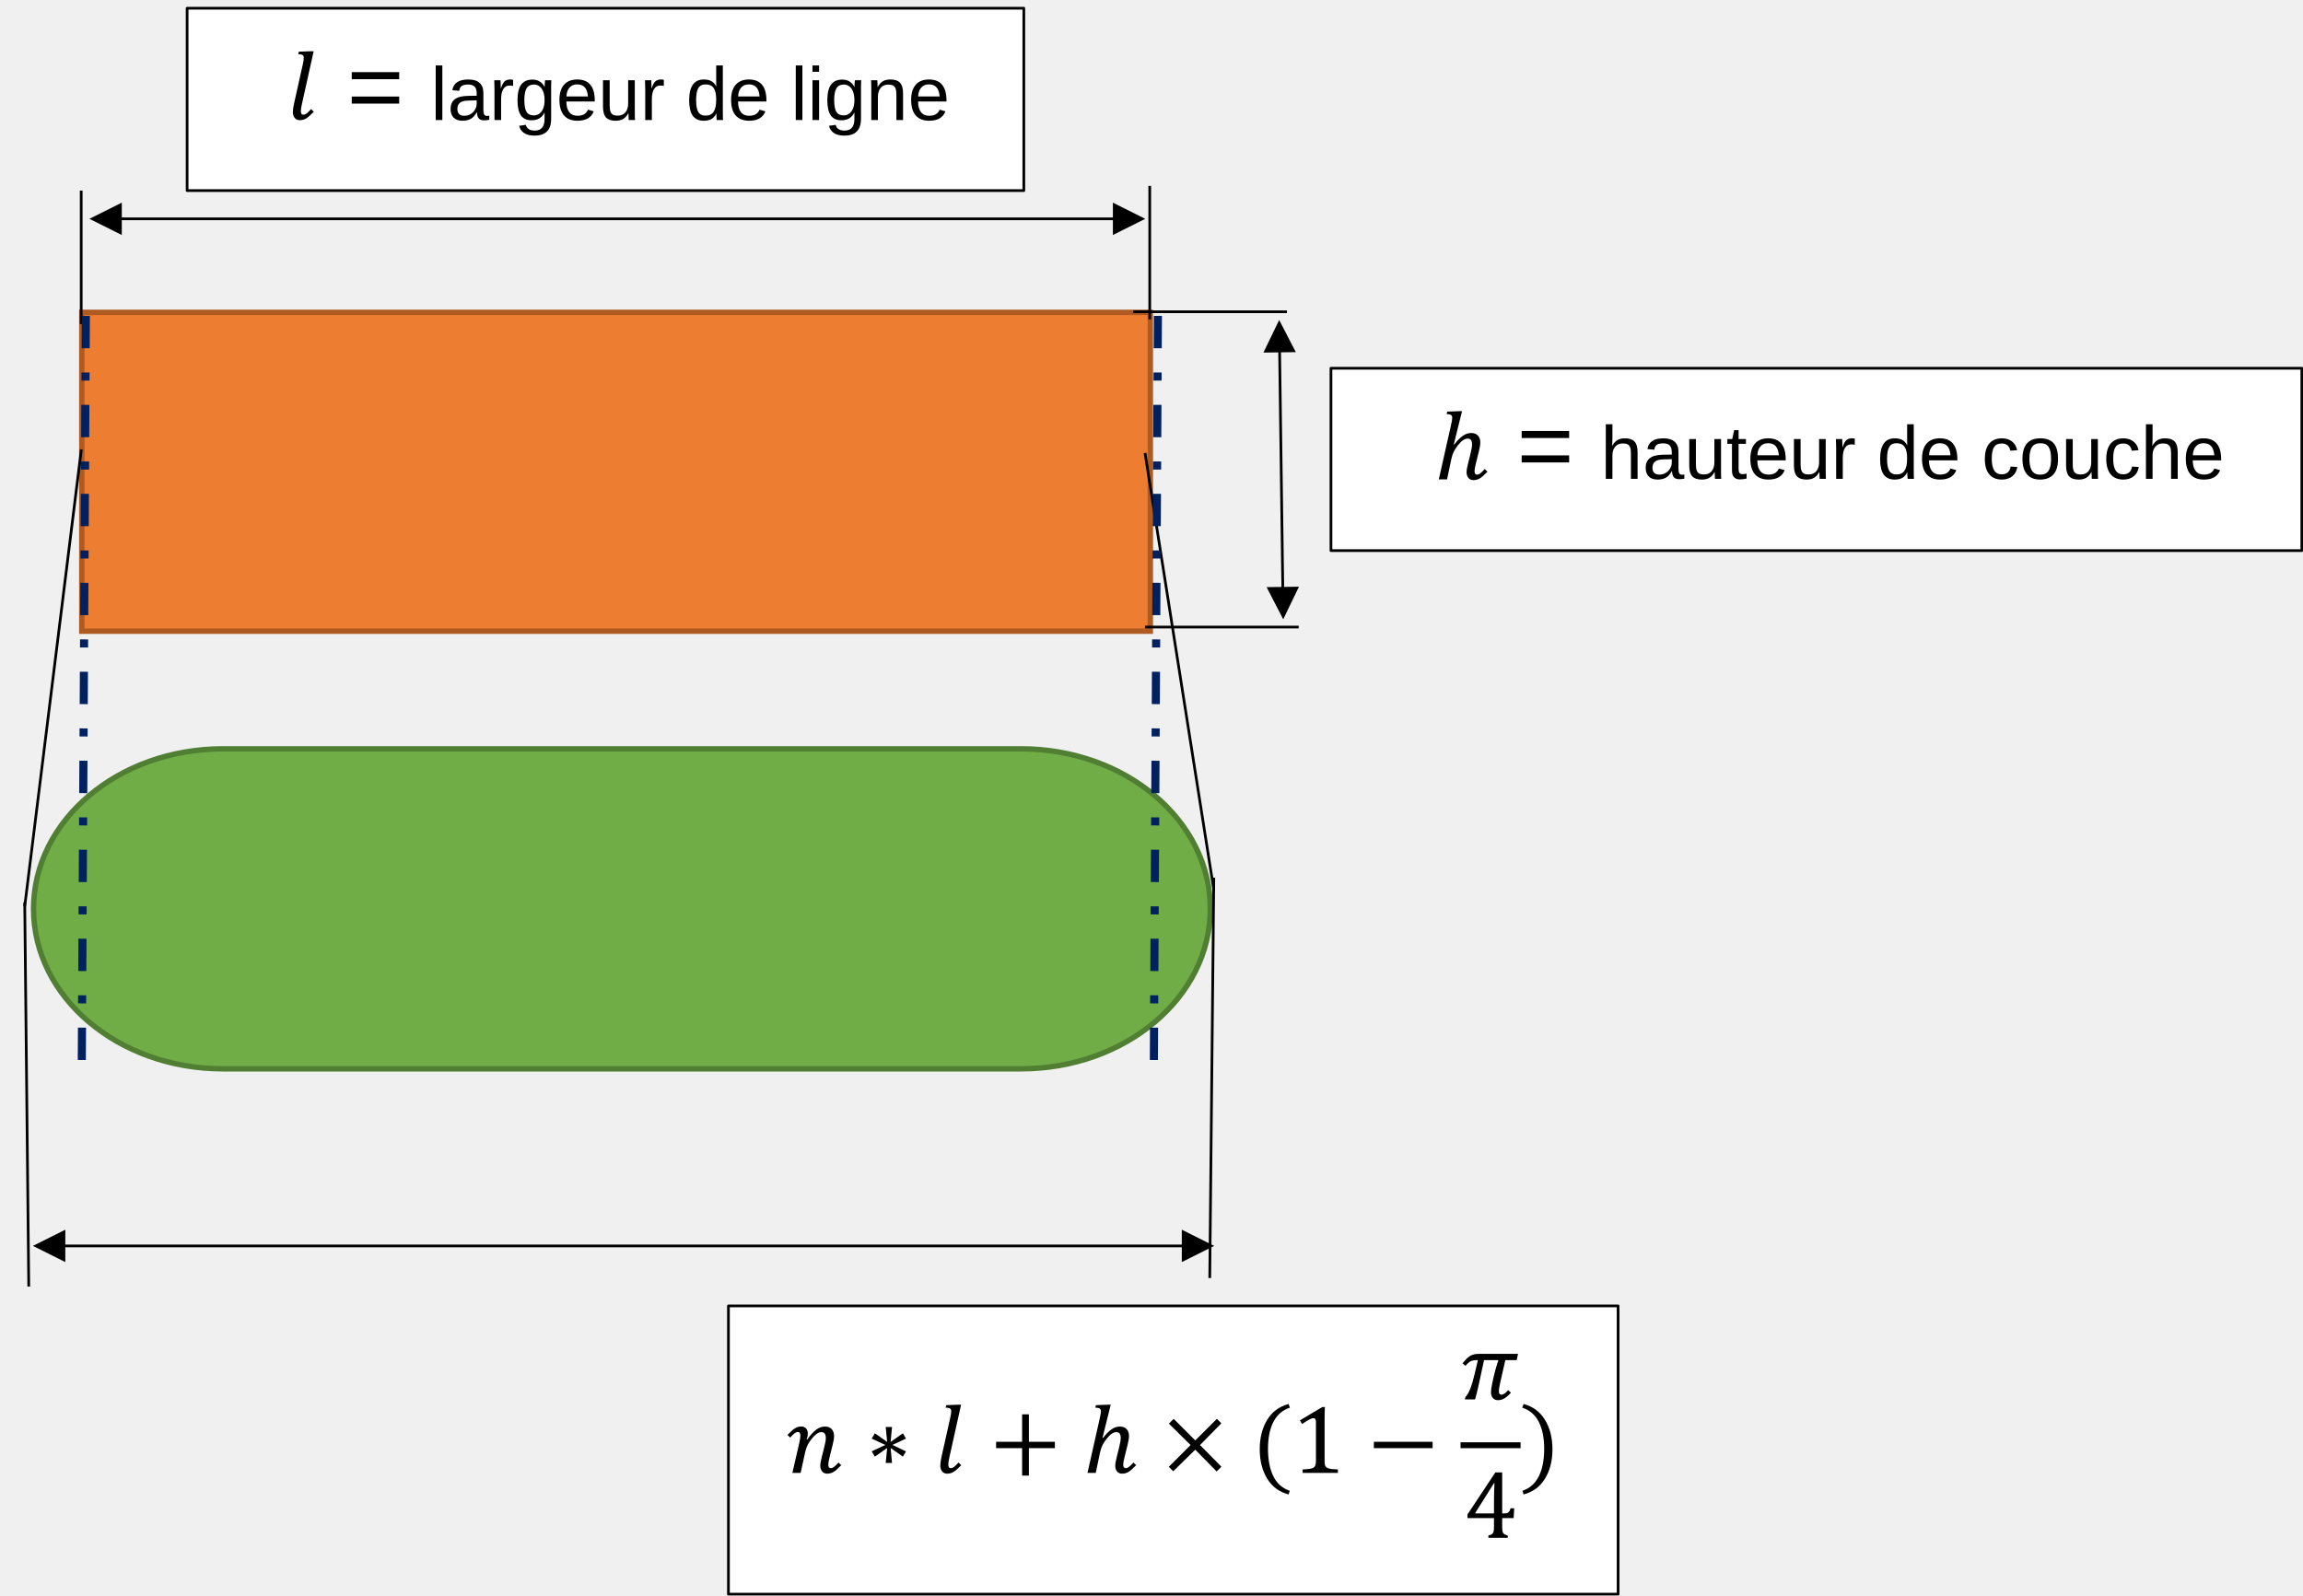
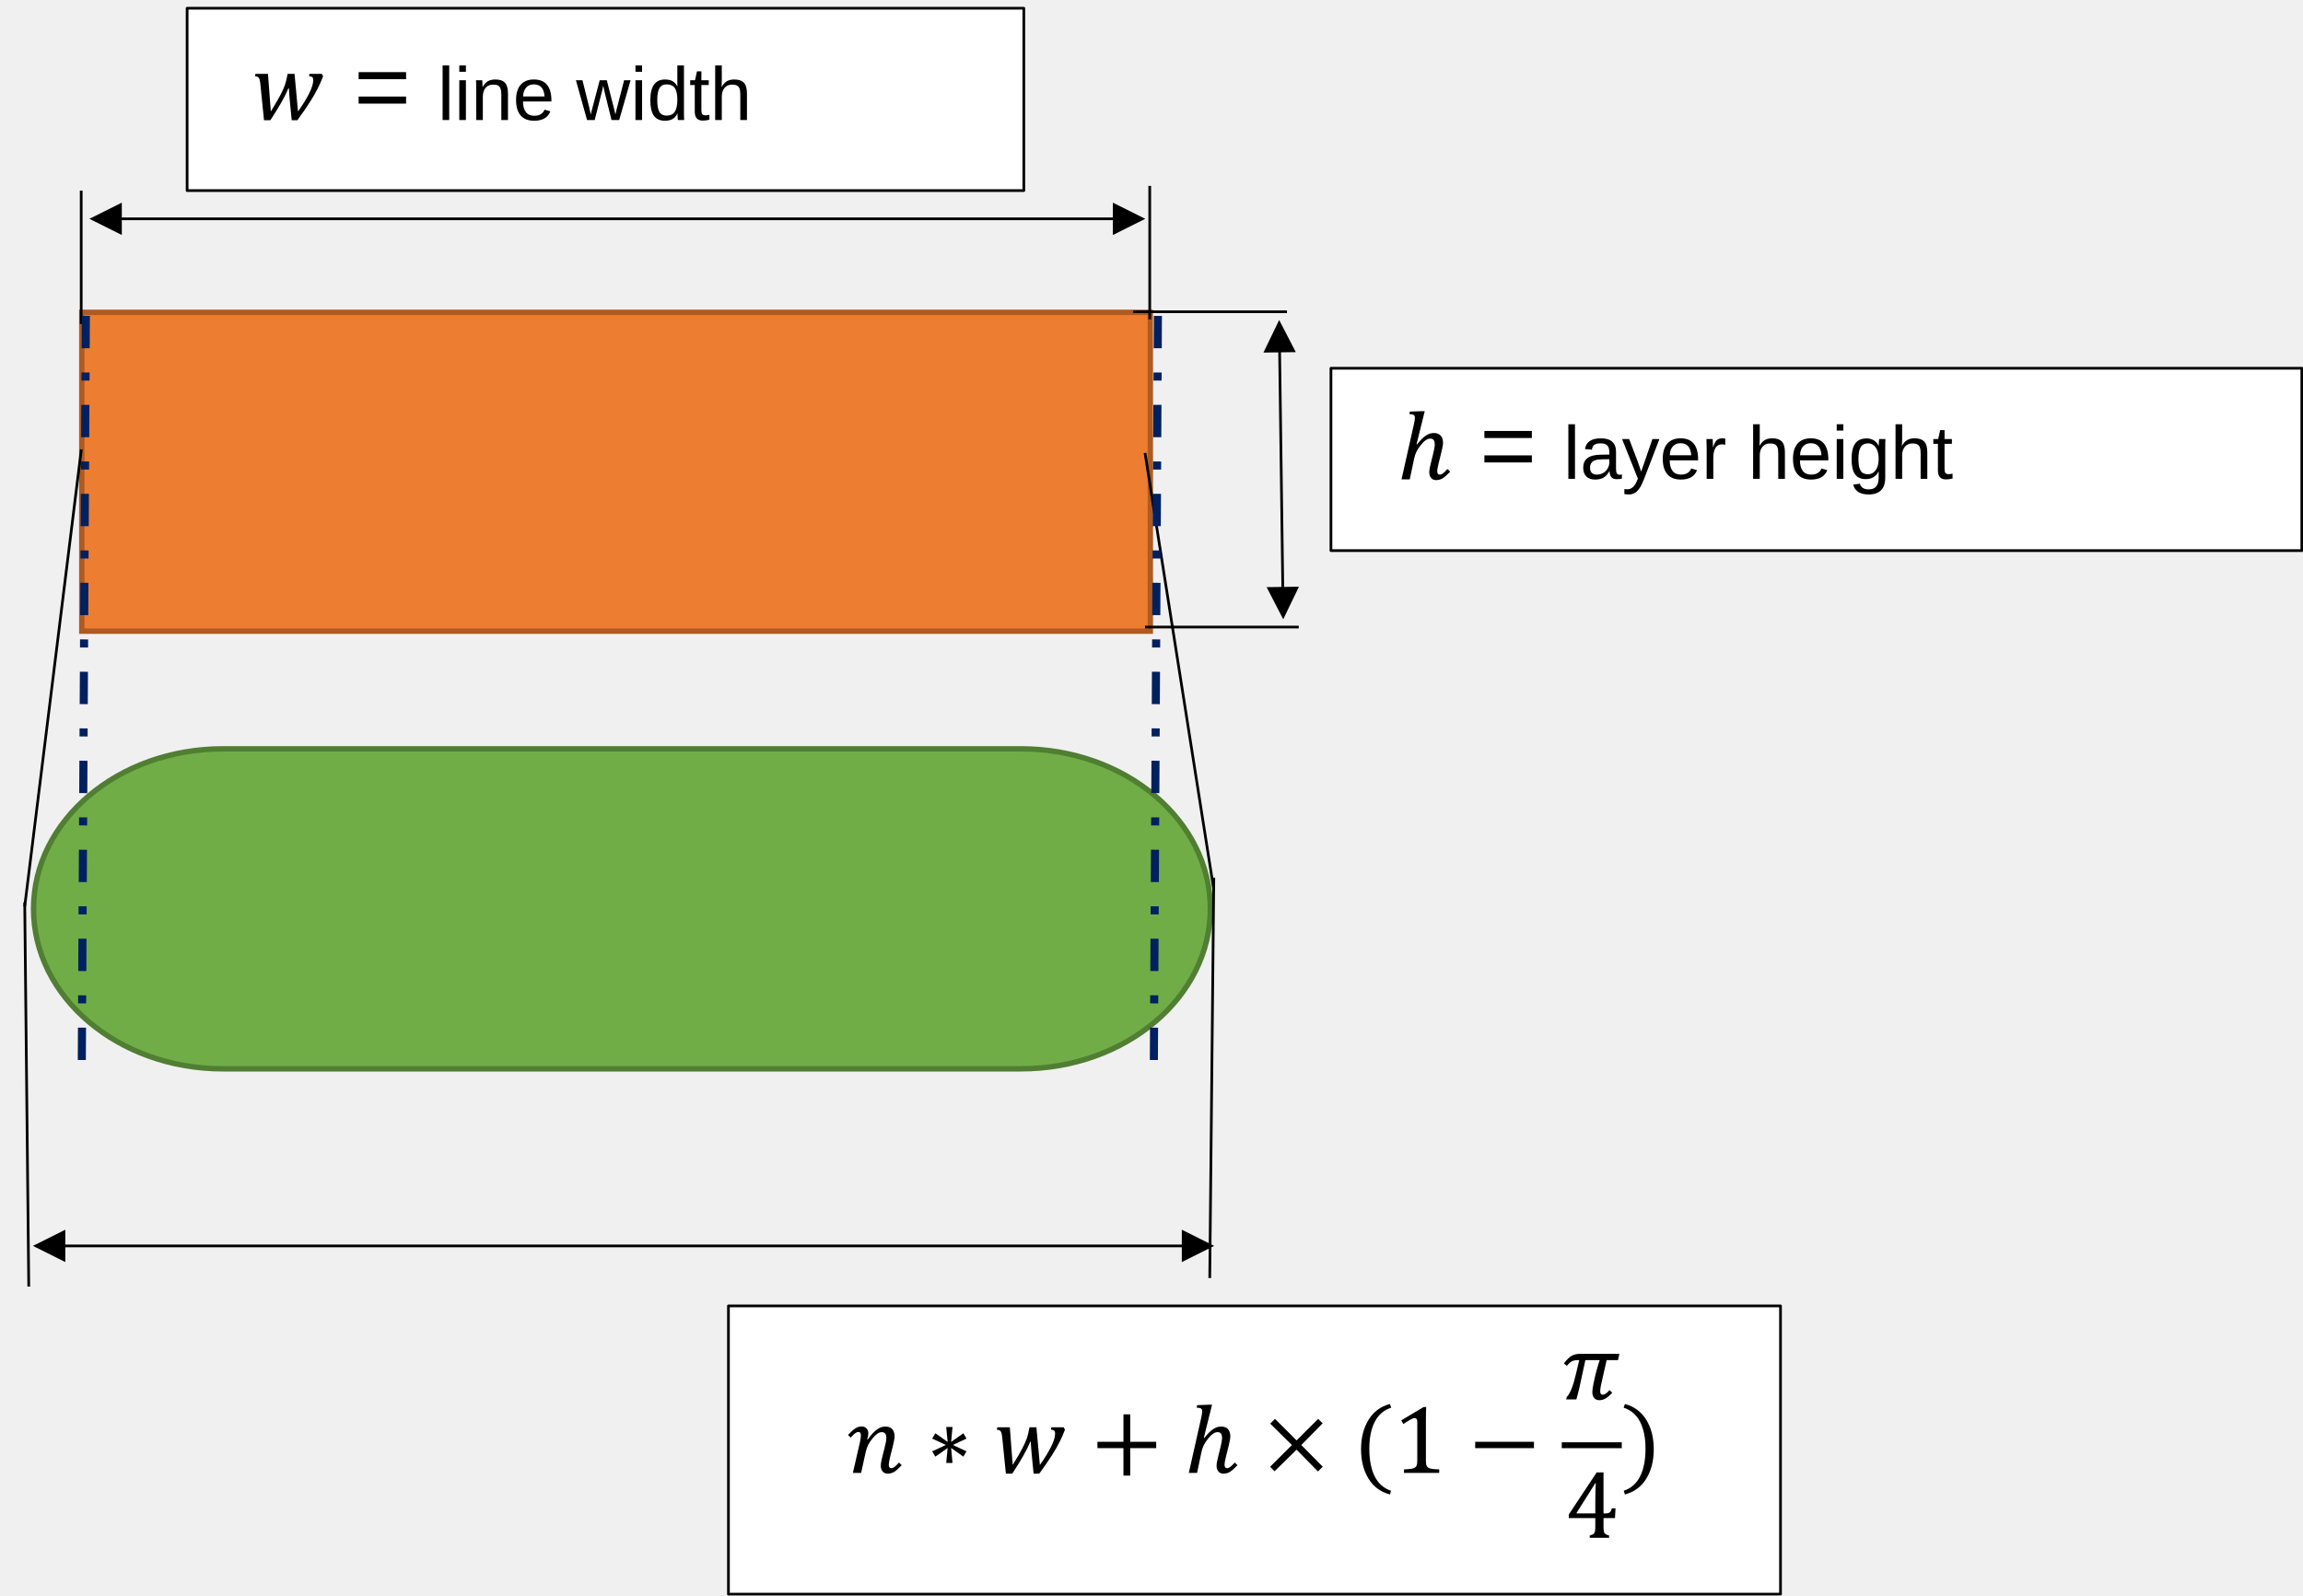
<svg xmlns="http://www.w3.org/2000/svg" width="1957" height="1356" overflow="hidden">
  <defs>
    <clipPath id="clip0">
      <rect x="-21" y="-7" width="1957" height="1356" />
    </clipPath>
  </defs>
  <g clip-path="url(#clip0)" transform="translate(21 7)">
    <rect x="48.5" y="258.5" width="908" height="271" stroke="#AE5A21" stroke-width="4.583" stroke-miterlimit="8" fill="#ED7D31" />
    <rect x="1110" y="306" width="825" height="155" stroke="#000000" stroke-width="2.292" stroke-linejoin="round" stroke-miterlimit="10" fill="#FFFFFF" />
-     <path d="M1219.04 342.492 1221.39 342.492 1214.42 370.577 1214.9 370.739C1217.47 367.335 1219.9 364.87 1222.18 363.343 1224.46 361.816 1226.76 361.053 1229.09 361.053 1231.6 361.053 1233.53 361.776 1234.88 363.221 1236.23 364.667 1236.91 366.673 1236.91 369.24 1236.91 370.942 1236.52 373.36 1235.73 376.494L1233.1 387.112C1232.37 390.057 1232.01 392.138 1232.01 393.354 1232.01 394.434 1232.18 395.218 1232.53 395.704 1232.88 396.19 1233.44 396.434 1234.19 396.434 1235.01 396.434 1235.87 396.103 1236.79 395.441 1237.71 394.779 1239 393.516 1240.68 391.651L1242.99 393.921C1240.4 396.65 1238.27 398.527 1236.61 399.554 1234.94 400.581 1233.07 401.094 1230.99 401.094 1229.24 401.094 1227.84 400.473 1226.8 399.23 1225.76 397.987 1225.24 396.38 1225.24 394.407 1225.24 392.651 1225.68 390.071 1226.58 386.667L1228.32 379.655C1228.94 377.143 1229.36 375.258 1229.57 374.002 1229.79 372.745 1229.9 371.766 1229.9 371.063 1229.9 369.145 1229.59 367.788 1228.97 366.99 1228.35 366.193 1227.33 365.795 1225.93 365.795 1224.82 365.795 1223.59 366.254 1222.24 367.173 1220.89 368.091 1219.47 369.49 1217.98 371.367 1216.5 373.245 1215.32 375.042 1214.44 376.758 1213.56 378.473 1212.86 380.52 1212.35 382.897L1208.66 400.446 1201.65 400.446 1212.07 354.123C1212.72 351.232 1213.04 349.233 1213.04 348.125 1213.04 346.99 1212.69 346.193 1212.01 345.734 1211.32 345.275 1210.08 345.018 1208.3 344.964L1208.78 342.856Z" fill-rule="evenodd" />
-     <text fill="#000000" fill-opacity="0" font-family="Arial,Arial_MSFontService,sans-serif" font-size="58.602" x="1201.65" y="393.769">ℎ</text>
-     <text font-family="Arial,Arial_MSFontService,sans-serif" font-weight="400" font-size="83" transform="matrix(1 0 0 1 1268.02 400)">= <tspan font-size="64" x="71.088" y="0">hauteur de couche</tspan>
+     <path d="M1187.34 342.492 1189.69 342.492 1182.72 370.577 1183.21 370.739C1185.78 367.335 1188.2 364.87 1190.48 363.343 1192.77 361.816 1195.07 361.053 1197.39 361.053 1199.91 361.053 1201.84 361.776 1203.19 363.221 1204.54 364.667 1205.22 366.673 1205.22 369.24 1205.22 370.942 1204.82 373.36 1204.04 376.494L1201.41 387.112C1200.68 390.057 1200.31 392.138 1200.31 393.354 1200.31 394.434 1200.49 395.218 1200.84 395.704 1201.19 396.19 1201.74 396.434 1202.5 396.434 1203.31 396.434 1204.18 396.103 1205.09 395.441 1206.01 394.779 1207.31 393.516 1208.99 391.651L1211.3 393.921C1208.7 396.65 1206.57 398.527 1204.91 399.554 1203.25 400.581 1201.38 401.094 1199.3 401.094 1197.54 401.094 1196.15 400.473 1195.1 399.23 1194.06 397.987 1193.54 396.38 1193.54 394.407 1193.54 392.651 1193.99 390.071 1194.88 386.667L1196.62 379.655C1197.25 377.143 1197.66 375.258 1197.88 374.002 1198.1 372.745 1198.21 371.766 1198.21 371.063 1198.21 369.145 1197.89 367.788 1197.27 366.99 1196.65 366.193 1195.64 365.795 1194.23 365.795 1193.13 365.795 1191.9 366.254 1190.55 367.173 1189.19 368.091 1187.78 369.49 1186.29 371.367 1184.8 373.245 1183.62 375.042 1182.74 376.758 1181.87 378.473 1181.17 380.52 1180.66 382.897L1176.97 400.446 1169.96 400.446 1180.37 354.123C1181.02 351.232 1181.35 349.233 1181.35 348.125 1181.35 346.99 1181 346.193 1180.31 345.734 1179.62 345.275 1178.39 345.018 1176.6 344.964L1177.09 342.856Z" fill-rule="evenodd" />
+     <text fill="#000000" fill-opacity="0" font-family="Arial,Arial_MSFontService,sans-serif" font-size="58.602" x="1169.96" y="393.769">ℎ</text>
+     <text font-family="Arial,Arial_MSFontService,sans-serif" font-weight="400" font-size="83" transform="matrix(1 0 0 1 1236.33 400)">=<tspan font-size="64" x="71.088" y="0">layer</tspan>
+       <tspan font-size="64" x="227.975" y="0">height</tspan>
    </text>
    <path d="M168.38 629.5 846.62 629.5C935.472 629.5 1007.5 690.389 1007.5 765.5 1007.5 840.611 935.472 901.5 846.62 901.5L168.38 901.5C79.528 901.5 7.5 840.611 7.5 765.5 7.5 690.389 79.528 629.5 168.38 629.5Z" stroke="#507E32" stroke-width="4.583" stroke-miterlimit="8" fill="#70AD47" fill-rule="evenodd" />
    <path d="M952 378 1010.44 749.25" stroke="#000000" stroke-width="2.292" stroke-miterlimit="8" fill="none" fill-rule="evenodd" />
    <path d="M0 0 48.125 388.438" stroke="#000000" stroke-width="2.292" stroke-miterlimit="8" fill="none" fill-rule="evenodd" transform="matrix(-1 0 0 1 48.125 375)" />
    <path d="M0 0 0 113.438" stroke="#000000" stroke-width="2.292" stroke-miterlimit="8" fill="none" fill-rule="evenodd" transform="matrix(1 0 0 -1 956 264.437)" />
    <path d="M0 0 0 113.438" stroke="#000000" stroke-width="2.292" stroke-miterlimit="8" fill="none" fill-rule="evenodd" transform="matrix(1 0 0 -1 48.0001 268.438)" />
    <path d="M77.917 177.854 929.271 177.855 929.271 180.146 77.917 180.146ZM82.5 192.75 55 179 82.5 165.25ZM924.688 165.25 952.188 179 924.688 192.75Z" />
    <path d="M1082.62 526 952 526" stroke="#000000" stroke-width="2.292" stroke-miterlimit="8" fill="none" fill-rule="evenodd" />
    <path d="M1072.62 258 942 258" stroke="#000000" stroke-width="2.292" stroke-miterlimit="8" fill="none" fill-rule="evenodd" />
    <path d="M1067.46 287.899 1070.27 496.445 1067.98 496.476 1065.16 287.93ZM1052.62 292.683 1066 265 1080.12 292.312ZM1082.81 491.692 1069.44 519.375 1055.32 492.063Z" />
    <path d="M0 0 3.438 340.313" stroke="#000000" stroke-width="2.292" stroke-miterlimit="8" fill="none" fill-rule="evenodd" transform="matrix(1 0 0 -1 1007 1079.31)" />
    <path d="M3.438 1086.56-2.38419e-07 760" stroke="#000000" stroke-width="2.292" stroke-miterlimit="8" fill="none" fill-rule="evenodd" />
    <path d="M29.917 1050.85 987.833 1050.85 987.833 1053.15 29.917 1053.15ZM34.5 1065.75 7 1052 34.5 1038.25ZM983.25 1038.25 1010.75 1052 983.25 1065.75Z" />
-     <rect x="598" y="1103" width="756" height="245" stroke="#000000" stroke-width="2.292" stroke-linejoin="round" stroke-miterlimit="10" fill="#FFFFFF" />
-     <path d="M659.956 1205.51C661.658 1205.51 663.002 1206.08 663.988 1207.2 664.974 1208.32 665.467 1209.78 665.467 1211.59 665.467 1213.03 665.143 1214.62 664.495 1216.38L664.981 1216.54C667.629 1212.81 670.148 1210.05 672.539 1208.25 674.931 1206.45 677.396 1205.56 679.936 1205.56 682.448 1205.56 684.38 1206.28 685.731 1207.72 687.082 1209.17 687.757 1211.18 687.757 1213.74 687.757 1215.44 687.366 1217.86 686.582 1221L683.948 1231.61C683.218 1234.56 682.854 1236.64 682.854 1237.86 682.854 1238.94 683.029 1239.72 683.38 1240.21 683.732 1240.69 684.286 1240.94 685.042 1240.94 685.853 1240.94 686.717 1240.6 687.636 1239.94 688.555 1239.28 689.851 1238.02 691.526 1236.15L693.837 1238.42C691.513 1240.91 689.487 1242.73 687.757 1243.87 686.028 1245.02 684.056 1245.6 681.84 1245.6 680.084 1245.6 678.679 1244.97 677.626 1243.71 676.572 1242.46 676.045 1240.85 676.045 1238.91 676.045 1237.15 676.491 1234.57 677.382 1231.17L679.166 1224.16C679.814 1221.62 680.24 1219.74 680.442 1218.52 680.645 1217.31 680.746 1216.32 680.746 1215.57 680.746 1213.7 680.435 1212.36 679.814 1211.53 679.193 1210.71 678.18 1210.3 676.775 1210.3 675.64 1210.3 674.417 1210.75 673.107 1211.65 671.796 1212.56 670.405 1213.92 668.932 1215.75 667.46 1217.57 666.278 1219.34 665.386 1221.06 664.495 1222.77 663.765 1224.89 663.198 1227.4L659.348 1244.95 652.337 1244.95 658.254 1219.25C658.848 1216.66 659.145 1214.66 659.145 1213.26 659.145 1212.17 658.97 1211.39 658.618 1210.9 658.267 1210.42 657.713 1210.18 656.957 1210.18 656.119 1210.18 655.234 1210.52 654.302 1211.21 653.37 1211.9 652.093 1213.15 650.472 1214.96L648.162 1212.69C650.648 1210.09 652.715 1208.25 654.363 1207.16 656.011 1206.06 657.875 1205.51 659.956 1205.51Z" fill-rule="evenodd" />
-     <text fill="#000000" fill-opacity="0" font-family="Arial,Arial_MSFontService,sans-serif" font-size="40.081" x="648.162" y="1240.59">𝑛</text>
-     <path d="M731.653 1205.92 737.002 1205.92 735.827 1218.61 746.243 1211.27 748.877 1215.81 737.327 1221.2 748.877 1226.63 746.243 1231.13 735.827 1223.79 737.002 1236.48 731.653 1236.48 732.869 1223.79 722.413 1231.13 719.738 1226.63 731.329 1221.2 719.738 1215.81 722.413 1211.27 732.869 1218.61Z" fill-rule="evenodd" />
-     <text fill="#000000" fill-opacity="0" font-family="Arial,Arial_MSFontService,sans-serif" font-size="30.558" x="719.738" y="1232.66">∗</text>
-     <path d="M793.301 1186.99 795.692 1186.99 785.722 1231.86C785.128 1234.53 784.831 1236.53 784.831 1237.86 784.831 1238.94 785.006 1239.72 785.357 1240.21 785.709 1240.69 786.262 1240.94 787.019 1240.94 787.83 1240.94 788.694 1240.6 789.613 1239.94 790.531 1239.28 791.828 1238.02 793.503 1236.15L795.813 1238.42C793.193 1241.18 791.051 1243.06 789.39 1244.08 787.728 1245.09 785.871 1245.6 783.817 1245.6 782.061 1245.6 780.656 1244.95 779.602 1243.67 778.549 1242.39 778.022 1240.75 778.022 1238.75 778.022 1236.94 778.4 1234.32 779.157 1230.88L786.411 1198.42C786.735 1196.99 786.965 1195.85 787.1 1195 787.235 1194.15 787.303 1193.36 787.303 1192.63 787.303 1191.82 787.154 1191.2 786.857 1190.78 786.56 1190.36 786.134 1190.06 785.58 1189.87 785.026 1189.68 784.033 1189.55 782.602 1189.47L783.088 1187.36Z" fill-rule="evenodd" />
-     <text fill="#000000" fill-opacity="0" font-family="Arial,Arial_MSFontService,sans-serif" font-size="58.602" x="778.022" y="1238.27">𝑙</text>
-     <path d="M847.557 1195.18 853.312 1195.18 853.312 1218.52 875.399 1218.52 875.399 1223.91 853.312 1223.91 853.312 1247.26 847.557 1247.26 847.557 1223.91 825.47 1223.91 825.47 1218.52 847.557 1218.52Z" fill-rule="evenodd" />
-     <text fill="#000000" fill-opacity="0" font-family="Arial,Arial_MSFontService,sans-serif" font-size="52.078" x="825.47" y="1240.75">+</text>
-     <path d="M920.502 1186.99 922.853 1186.99 915.882 1215.08 916.368 1215.24C918.935 1211.84 921.36 1209.37 923.643 1207.85 925.926 1206.32 928.229 1205.56 930.553 1205.56 933.066 1205.56 934.997 1206.28 936.348 1207.72 937.699 1209.17 938.375 1211.18 938.375 1213.74 938.375 1215.44 937.983 1217.86 937.199 1221L934.565 1231.61C933.836 1234.56 933.471 1236.64 933.471 1237.86 933.471 1238.94 933.647 1239.72 933.998 1240.21 934.349 1240.69 934.903 1240.94 935.659 1240.94 936.47 1240.94 937.335 1240.6 938.253 1239.94 939.172 1239.28 940.469 1238.02 942.144 1236.15L944.454 1238.42C941.86 1241.15 939.732 1243.03 938.071 1244.06 936.409 1245.08 934.538 1245.6 932.458 1245.6 930.702 1245.6 929.303 1244.97 928.263 1243.73 927.223 1242.49 926.703 1240.88 926.703 1238.91 926.703 1237.15 927.149 1234.57 928.04 1231.17L929.783 1224.16C930.404 1221.64 930.823 1219.76 931.039 1218.5 931.255 1217.25 931.364 1216.27 931.364 1215.57 931.364 1213.65 931.053 1212.29 930.431 1211.49 929.81 1210.7 928.797 1210.3 927.392 1210.3 926.284 1210.3 925.055 1210.76 923.704 1211.67 922.353 1212.59 920.935 1213.99 919.448 1215.87 917.962 1217.75 916.78 1219.54 915.902 1221.26 915.024 1222.98 914.329 1225.02 913.815 1227.4L910.127 1244.95 903.116 1244.95 913.531 1198.63C914.18 1195.73 914.504 1193.73 914.504 1192.63 914.504 1191.49 914.16 1190.7 913.471 1190.24 912.782 1189.78 911.546 1189.52 909.762 1189.47L910.249 1187.36Z" fill-rule="evenodd" />
-     <text fill="#000000" fill-opacity="0" font-family="Arial,Arial_MSFontService,sans-serif" font-size="58.602" x="903.116" y="1238.27">ℎ</text>
-     <path d="M976.335 1199.03 994.694 1217.35 1013.05 1199.03 1016.86 1202.8 998.706 1221.28 1016.9 1239.68 1012.85 1243.73 994.694 1225.21 975.97 1243.57 972.201 1239.76 990.722 1221.28 972.282 1203.08Z" fill-rule="evenodd" />
-     <text fill="#000000" fill-opacity="0" font-family="Arial,Arial_MSFontService,sans-serif" font-size="44.702" x="972.201" y="1238.14">×</text>
-     <path d="M1074 1186.39 1075.09 1189.51C1068.77 1191.59 1064.09 1195.65 1061.05 1201.68 1058.01 1207.72 1056.49 1215.31 1056.49 1224.44 1056.49 1233.9 1058.01 1241.69 1061.05 1247.83 1064.09 1253.96 1068.73 1258.07 1074.97 1260.15L1074 1263.27C1066.08 1261.19 1060.01 1256.71 1055.8 1249.83 1051.58 1242.96 1049.48 1234.63 1049.48 1224.85 1049.48 1215.09 1051.59 1206.76 1055.82 1199.86 1060.05 1192.96 1066.11 1188.47 1074 1186.39Z" fill-rule="evenodd" />
-     <text fill="#000000" fill-opacity="0" font-family="Arial,Arial_MSFontService,sans-serif" font-size="76.88" x="1049.48" y="1253.66">(</text>
-     <path d="M1102.6 1188.98 1104.83 1188.98C1104.67 1191.57 1104.59 1195.17 1104.59 1199.76L1104.59 1234.37C1104.59 1235.94 1104.67 1237.12 1104.85 1237.92 1105.02 1238.71 1105.33 1239.36 1105.78 1239.86 1106.23 1240.36 1106.87 1240.75 1107.71 1241.04 1108.54 1241.32 1109.6 1241.54 1110.87 1241.69 1112.14 1241.83 1113.81 1241.94 1115.89 1241.99L1115.89 1244.95 1085.94 1244.95 1085.94 1241.99C1088.94 1241.85 1091.08 1241.67 1092.37 1241.44 1093.65 1241.21 1094.63 1240.87 1095.3 1240.41 1095.98 1239.95 1096.47 1239.3 1096.78 1238.46 1097.09 1237.63 1097.25 1236.26 1097.25 1234.37L1097.25 1201.5C1097.25 1200.42 1097.06 1199.63 1096.68 1199.13 1096.3 1198.63 1095.75 1198.38 1095.02 1198.38 1094.16 1198.38 1092.93 1198.83 1091.33 1199.72 1089.74 1200.61 1087.77 1201.84 1085.42 1203.41L1083.63 1200.29Z" fill-rule="evenodd" />
-     <text fill="#000000" fill-opacity="0" font-family="Arial,Arial_MSFontService,sans-serif" font-size="55.968" x="1083.63" y="1237.95">1</text>
-     <path d="M1146.46 1218.52 1196.39 1218.52 1196.39 1223.91 1146.46 1223.91Z" fill-rule="evenodd" />
-     <text fill="#000000" fill-opacity="0" font-family="Arial,Arial_MSFontService,sans-serif" font-size="5.39" x="1146.46" y="1223.24">−</text>
-     <path d="M1235.7 1143.76 1268.97 1143.76 1267.8 1149.11 1258.15 1149.11 1253.57 1169.41C1252.98 1172.06 1252.68 1174.06 1252.68 1175.41 1252.68 1176.49 1252.86 1177.27 1253.21 1177.76 1253.56 1178.24 1254.11 1178.49 1254.87 1178.49 1256.49 1178.49 1258.4 1177.19 1260.58 1174.6L1262.93 1176.79C1260.88 1179.03 1259.01 1180.65 1257.32 1181.65 1255.63 1182.65 1253.83 1183.15 1251.91 1183.15 1250.07 1183.15 1248.63 1182.52 1247.58 1181.26 1246.52 1180.01 1245.99 1178.35 1245.99 1176.3 1245.99 1174.49 1246.37 1171.87 1247.13 1168.44L1248.02 1164.34C1248.48 1162.18 1249.14 1159.57 1249.99 1156.52 1250.84 1153.47 1251.57 1151.12 1252.2 1149.47L1251.99 1149.11 1240.08 1149.11 1235.09 1172.17C1234.69 1173.98 1234.21 1175.93 1233.67 1178.02 1233.13 1180.12 1232.72 1181.61 1232.42 1182.5L1223.83 1182.5 1224.23 1180.51C1227.1 1177.68 1229.74 1171.03 1232.17 1160.57L1234.85 1149.11 1233.55 1149.11C1231.63 1149.11 1230.01 1149.43 1228.69 1150.08 1227.37 1150.73 1225.92 1152.02 1224.35 1153.97L1221.8 1151.82C1223.2 1150.12 1224.35 1148.82 1225.24 1147.93 1226.14 1147.04 1227.07 1146.28 1228.06 1145.66 1229.05 1145.04 1230.16 1144.57 1231.38 1144.24 1232.61 1143.92 1234.05 1143.76 1235.7 1143.76Z" fill-rule="evenodd" />
-     <text fill="#000000" fill-opacity="0" font-family="Arial,Arial_MSFontService,sans-serif" font-size="39.393" x="1221.8" y="1178.22">𝜋</text>
-     <path d="M1248.53 1253.69 1232.69 1278.85 1232.69 1279.42 1248.53 1279.42 1248.53 1269.33C1248.53 1266.79 1248.57 1263.95 1248.65 1260.8 1248.74 1257.65 1248.83 1255.28 1248.94 1253.69ZM1249.71 1244.53 1255.5 1244.53 1255.5 1279.42 1256.35 1279.42C1257.92 1279.42 1259.04 1279.31 1259.72 1279.08 1260.39 1278.85 1260.95 1278.44 1261.4 1277.86 1261.85 1277.28 1262.26 1276.33 1262.64 1275L1265.72 1275 1265.23 1283.35 1255.5 1283.35 1255.5 1290C1255.5 1291.81 1255.56 1293.13 1255.69 1293.97 1255.81 1294.81 1256.01 1295.47 1256.29 1295.96 1256.58 1296.44 1257 1296.85 1257.55 1297.17 1258.1 1297.5 1259 1297.82 1260.25 1298.15L1260.25 1300.13 1243.79 1300.13 1243.79 1298.15C1245.47 1297.71 1246.59 1297.23 1247.16 1296.71 1247.72 1296.18 1248.09 1295.43 1248.27 1294.46 1248.45 1293.48 1248.53 1292 1248.53 1290L1248.53 1283.35 1226 1283.35 1226 1280.31Z" fill-rule="evenodd" />
-     <text fill="#000000" fill-opacity="0" font-family="Arial,Arial_MSFontService,sans-serif" font-size="55.603" x="1226" y="1293.18">4</text>
-     <path d="M1220.12 1218.94 1271.12 1218.94 1271.12 1223.94 1220.12 1223.94Z" fill-rule="evenodd" />
-     <path d="M1273.68 1186.39C1281.57 1188.47 1287.63 1192.96 1291.86 1199.86 1296.09 1206.76 1298.2 1215.09 1298.2 1224.85 1298.2 1234.63 1296.1 1242.96 1291.88 1249.83 1287.67 1256.71 1281.6 1261.19 1273.68 1263.27L1272.71 1260.15C1278.95 1258.07 1283.59 1253.96 1286.63 1247.83 1289.67 1241.69 1291.19 1233.9 1291.19 1224.44 1291.19 1215.31 1289.68 1207.72 1286.65 1201.68 1283.63 1195.65 1278.94 1191.59 1272.59 1189.51Z" fill-rule="evenodd" />
-     <text fill="#000000" fill-opacity="0" font-family="Arial,Arial_MSFontService,sans-serif" font-size="76.88" x="1272.59" y="1253.66">)</text>
+     <rect x="598" y="1103" width="894" height="245" stroke="#000000" stroke-width="2.292" stroke-linejoin="round" stroke-miterlimit="10" fill="#FFFFFF" />
+     <path d="M711.358 1205.51C713.06 1205.51 714.404 1206.08 715.39 1207.2 716.376 1208.32 716.869 1209.78 716.869 1211.59 716.869 1213.03 716.545 1214.62 715.897 1216.38L716.383 1216.54C719.031 1212.81 721.55 1210.05 723.941 1208.25 726.333 1206.45 728.798 1205.56 731.338 1205.56 733.85 1205.56 735.782 1206.28 737.133 1207.72 738.484 1209.17 739.159 1211.18 739.159 1213.74 739.159 1215.44 738.768 1217.86 737.984 1221L735.35 1231.61C734.62 1234.56 734.256 1236.64 734.256 1237.86 734.256 1238.94 734.431 1239.72 734.783 1240.21 735.134 1240.69 735.688 1240.94 736.444 1240.94 737.255 1240.94 738.119 1240.6 739.038 1239.94 739.957 1239.28 741.253 1238.02 742.929 1236.15L745.239 1238.42C742.915 1240.91 740.889 1242.73 739.159 1243.87 737.43 1245.02 735.458 1245.6 733.242 1245.6 731.486 1245.6 730.081 1244.97 729.028 1243.71 727.974 1242.46 727.447 1240.85 727.447 1238.91 727.447 1237.15 727.893 1234.57 728.784 1231.17L730.568 1224.16C731.216 1221.62 731.642 1219.74 731.844 1218.52 732.047 1217.31 732.148 1216.32 732.148 1215.57 732.148 1213.7 731.838 1212.36 731.216 1211.53 730.595 1210.71 729.582 1210.3 728.177 1210.3 727.042 1210.3 725.819 1210.75 724.509 1211.65 723.198 1212.56 721.807 1213.92 720.335 1215.75 718.862 1217.57 717.68 1219.34 716.788 1221.06 715.897 1222.77 715.167 1224.89 714.6 1227.4L710.75 1244.95 703.739 1244.95 709.656 1219.25C710.25 1216.66 710.547 1214.66 710.547 1213.26 710.547 1212.17 710.372 1211.39 710.02 1210.9 709.669 1210.42 709.115 1210.18 708.359 1210.18 707.521 1210.18 706.636 1210.52 705.704 1211.21 704.772 1211.9 703.495 1213.15 701.874 1214.96L699.564 1212.69C702.05 1210.09 704.117 1208.25 705.765 1207.16 707.413 1206.06 709.277 1205.51 711.358 1205.51Z" fill-rule="evenodd" />
+     <text fill="#000000" fill-opacity="0" font-family="Arial,Arial_MSFontService,sans-serif" font-size="40.081" x="699.564" y="1240.59">𝑛</text>
+     <path d="M783.055 1205.92 788.405 1205.92 787.229 1218.61 797.645 1211.27 800.279 1215.81 788.729 1221.2 800.279 1226.63 797.645 1231.13 787.229 1223.79 788.405 1236.48 783.055 1236.48 784.271 1223.79 773.815 1231.13 771.14 1226.63 782.731 1221.2 771.14 1215.81 773.815 1211.27 784.271 1218.61Z" fill-rule="evenodd" />
+     <text fill="#000000" fill-opacity="0" font-family="Arial,Arial_MSFontService,sans-serif" font-size="30.558" x="771.14" y="1232.66">∗</text>
+     <path d="M826.506 1206.2 837.124 1206.2 839.556 1238.18C843.365 1231.97 846.115 1227.24 847.803 1224 849.492 1220.75 850.741 1217.95 851.552 1215.59 852.362 1213.22 852.984 1210.76 853.416 1208.19L853.862 1206.2 859.698 1206.2 862.656 1238.22C866.871 1232.22 870.08 1226.99 872.282 1222.52 874.484 1218.04 875.585 1214.4 875.585 1211.59 875.585 1210.32 875.314 1209.46 874.774 1209 874.234 1208.54 873.315 1208.27 872.018 1208.19L872.424 1206.2 882.88 1206.2 883.974 1208.23C883.028 1210.63 882.272 1212.49 881.704 1213.78 881.137 1215.08 880.394 1216.64 879.475 1218.46 878.557 1220.29 877.584 1222.1 876.557 1223.91 875.531 1225.72 874.322 1227.72 872.93 1229.89 871.539 1232.07 869.978 1234.43 868.249 1236.98 866.52 1239.54 864.48 1242.41 862.13 1245.6L857.307 1245.6 855.645 1228.66C855.51 1227.33 855.368 1225.6 855.22 1223.47 855.071 1221.33 854.97 1219.69 854.916 1218.52L854.47 1218.48C853.011 1222.08 851.025 1226.08 848.512 1230.48 846 1234.88 842.893 1239.92 839.191 1245.6L833.76 1245.6 830.68 1215.08C830.518 1213.51 830.316 1212.24 830.072 1211.27 829.829 1210.3 829.424 1209.57 828.857 1209.08 828.289 1208.59 827.357 1208.3 826.06 1208.19Z" fill-rule="evenodd" />
+     <text fill="#000000" fill-opacity="0" font-family="Arial,Arial_MSFontService,sans-serif" font-size="39.393" x="826.06" y="1240.67">𝑤</text>
+     <path d="M933.655 1195.18 939.41 1195.18 939.41 1218.52 961.497 1218.52 961.497 1223.91 939.41 1223.91 939.41 1247.26 933.655 1247.26 933.655 1223.91 911.568 1223.91 911.568 1218.52 933.655 1218.52Z" fill-rule="evenodd" />
+     <text fill="#000000" fill-opacity="0" font-family="Arial,Arial_MSFontService,sans-serif" font-size="52.078" x="911.568" y="1240.75">+</text>
+     <path d="M1006.6 1186.99 1008.95 1186.99 1001.98 1215.08 1002.47 1215.24C1005.03 1211.84 1007.46 1209.37 1009.74 1207.85 1012.02 1206.32 1014.33 1205.56 1016.65 1205.56 1019.16 1205.56 1021.1 1206.28 1022.45 1207.72 1023.8 1209.17 1024.47 1211.18 1024.47 1213.74 1024.47 1215.44 1024.08 1217.86 1023.3 1221L1020.66 1231.61C1019.93 1234.56 1019.57 1236.64 1019.57 1237.86 1019.57 1238.94 1019.74 1239.72 1020.1 1240.21 1020.45 1240.69 1021 1240.94 1021.76 1240.94 1022.57 1240.94 1023.43 1240.6 1024.35 1239.94 1025.27 1239.28 1026.57 1238.02 1028.24 1236.15L1030.55 1238.42C1027.96 1241.15 1025.83 1243.03 1024.17 1244.06 1022.51 1245.08 1020.64 1245.6 1018.56 1245.6 1016.8 1245.6 1015.4 1244.97 1014.36 1243.73 1013.32 1242.49 1012.8 1240.88 1012.8 1238.91 1012.8 1237.15 1013.25 1234.57 1014.14 1231.17L1015.88 1224.16C1016.5 1221.64 1016.92 1219.76 1017.14 1218.5 1017.35 1217.25 1017.46 1216.27 1017.46 1215.57 1017.46 1213.65 1017.15 1212.29 1016.53 1211.49 1015.91 1210.7 1014.89 1210.3 1013.49 1210.3 1012.38 1210.3 1011.15 1210.76 1009.8 1211.67 1008.45 1212.59 1007.03 1213.99 1005.55 1215.87 1004.06 1217.75 1002.88 1219.54 1002 1221.26 1001.12 1222.98 1000.43 1225.02 999.913 1227.4L996.225 1244.95 989.214 1244.95 999.629 1198.63C1000.28 1195.73 1000.6 1193.73 1000.6 1192.63 1000.6 1191.49 1000.26 1190.7 999.569 1190.24 998.88 1189.78 997.644 1189.52 995.86 1189.47L996.347 1187.36Z" fill-rule="evenodd" />
+     <text fill="#000000" fill-opacity="0" font-family="Arial,Arial_MSFontService,sans-serif" font-size="58.602" x="989.214" y="1238.27">ℎ</text>
+     <path d="M1062.43 1199.03 1080.79 1217.35 1099.15 1199.03 1102.96 1202.8 1084.8 1221.28 1103 1239.68 1098.95 1243.73 1080.79 1225.21 1062.07 1243.57 1058.3 1239.76 1076.82 1221.28 1058.38 1203.08Z" fill-rule="evenodd" />
+     <text fill="#000000" fill-opacity="0" font-family="Arial,Arial_MSFontService,sans-serif" font-size="44.702" x="1058.3" y="1238.14">×</text>
+     <path d="M1160.09 1186.39 1161.19 1189.51C1154.87 1191.59 1150.18 1195.65 1147.14 1201.68 1144.11 1207.72 1142.59 1215.31 1142.59 1224.44 1142.59 1233.9 1144.11 1241.69 1147.14 1247.83 1150.18 1253.96 1154.82 1258.07 1161.07 1260.15L1160.09 1263.27C1152.18 1261.19 1146.11 1256.71 1141.9 1249.83 1137.68 1242.96 1135.57 1234.63 1135.57 1224.85 1135.57 1215.09 1137.69 1206.76 1141.92 1199.86 1146.15 1192.96 1152.2 1188.47 1160.09 1186.39Z" fill-rule="evenodd" />
+     <text fill="#000000" fill-opacity="0" font-family="Arial,Arial_MSFontService,sans-serif" font-size="76.88" x="1135.57" y="1253.66">(</text>
+     <path d="M1188.7 1188.98 1190.93 1188.98C1190.76 1191.57 1190.68 1195.17 1190.68 1199.76L1190.68 1234.37C1190.68 1235.94 1190.77 1237.12 1190.95 1237.92 1191.12 1238.71 1191.43 1239.36 1191.88 1239.86 1192.32 1240.36 1192.97 1240.75 1193.8 1241.04 1194.64 1241.32 1195.69 1241.54 1196.96 1241.69 1198.23 1241.83 1199.91 1241.94 1201.99 1241.99L1201.99 1244.95 1172.04 1244.95 1172.04 1241.99C1175.04 1241.85 1177.18 1241.67 1178.46 1241.44 1179.75 1241.21 1180.73 1240.87 1181.4 1240.41 1182.08 1239.95 1182.57 1239.3 1182.88 1238.46 1183.19 1237.63 1183.35 1236.26 1183.35 1234.37L1183.35 1201.5C1183.35 1200.42 1183.16 1199.63 1182.78 1199.13 1182.4 1198.63 1181.85 1198.38 1181.12 1198.38 1180.25 1198.38 1179.02 1198.83 1177.43 1199.72 1175.84 1200.61 1173.86 1201.84 1171.51 1203.41L1169.73 1200.29Z" fill-rule="evenodd" />
+     <text fill="#000000" fill-opacity="0" font-family="Arial,Arial_MSFontService,sans-serif" font-size="55.968" x="1169.73" y="1237.95">1</text>
+     <path d="M1232.56 1218.52 1282.49 1218.52 1282.49 1223.91 1232.56 1223.91Z" fill-rule="evenodd" />
+     <text fill="#000000" fill-opacity="0" font-family="Arial,Arial_MSFontService,sans-serif" font-size="5.39" x="1232.56" y="1223.24">−</text>
+     <path d="M1321.8 1143.76 1355.07 1143.76 1353.9 1149.11 1344.25 1149.11 1339.67 1169.41C1339.08 1172.06 1338.78 1174.06 1338.78 1175.41 1338.78 1176.49 1338.96 1177.27 1339.31 1177.76 1339.66 1178.24 1340.21 1178.49 1340.97 1178.49 1342.59 1178.49 1344.49 1177.19 1346.68 1174.6L1349.03 1176.79C1346.98 1179.03 1345.11 1180.65 1343.42 1181.65 1341.73 1182.65 1339.93 1183.15 1338.01 1183.15 1336.17 1183.15 1334.73 1182.52 1333.67 1181.26 1332.62 1180.01 1332.09 1178.35 1332.09 1176.3 1332.09 1174.49 1332.47 1171.87 1333.23 1168.44L1334.12 1164.34C1334.58 1162.18 1335.23 1159.57 1336.08 1156.52 1336.94 1153.47 1337.67 1151.12 1338.29 1149.47L1338.09 1149.11 1326.18 1149.11 1321.19 1172.17C1320.79 1173.98 1320.31 1175.93 1319.77 1178.02 1319.23 1180.12 1318.81 1181.61 1318.52 1182.5L1309.92 1182.5 1310.33 1180.51C1313.19 1177.68 1315.84 1171.03 1318.27 1160.57L1320.95 1149.11 1319.65 1149.11C1317.73 1149.11 1316.11 1149.43 1314.79 1150.08 1313.46 1150.73 1312.02 1152.02 1310.45 1153.97L1307.9 1151.82C1309.3 1150.12 1310.45 1148.82 1311.34 1147.93 1312.23 1147.04 1313.17 1146.28 1314.16 1145.66 1315.15 1145.04 1316.25 1144.57 1317.48 1144.24 1318.71 1143.92 1320.15 1143.76 1321.8 1143.76Z" fill-rule="evenodd" />
+     <text fill="#000000" fill-opacity="0" font-family="Arial,Arial_MSFontService,sans-serif" font-size="39.393" x="1307.9" y="1178.22">𝜋</text>
+     <path d="M1334.63 1253.69 1318.78 1278.85 1318.78 1279.42 1334.63 1279.42 1334.63 1269.33C1334.63 1266.79 1334.67 1263.95 1334.75 1260.8 1334.83 1257.65 1334.93 1255.28 1335.04 1253.69ZM1335.81 1244.53 1341.6 1244.53 1341.6 1279.42 1342.45 1279.42C1344.02 1279.42 1345.14 1279.31 1345.82 1279.08 1346.49 1278.85 1347.05 1278.44 1347.5 1277.86 1347.94 1277.28 1348.36 1276.33 1348.73 1275L1351.81 1275 1351.33 1283.35 1341.6 1283.35 1341.6 1290C1341.6 1291.81 1341.66 1293.13 1341.78 1293.97 1341.91 1294.81 1342.11 1295.47 1342.39 1295.96 1342.68 1296.44 1343.09 1296.85 1343.65 1297.17 1344.2 1297.5 1345.1 1297.82 1346.34 1298.15L1346.34 1300.13 1329.89 1300.13 1329.89 1298.15C1331.56 1297.71 1332.69 1297.23 1333.25 1296.71 1333.82 1296.18 1334.19 1295.43 1334.37 1294.46 1334.54 1293.48 1334.63 1292 1334.63 1290L1334.63 1283.35 1312.1 1283.35 1312.1 1280.31Z" fill-rule="evenodd" />
+     <text fill="#000000" fill-opacity="0" font-family="Arial,Arial_MSFontService,sans-serif" font-size="55.603" x="1312.1" y="1293.18">4</text>
+     <path d="M1306.12 1218.94 1357.12 1218.94 1357.12 1223.94 1306.12 1223.94Z" fill-rule="evenodd" />
+     <path d="M1359.78 1186.39C1367.67 1188.47 1373.73 1192.96 1377.96 1199.86 1382.19 1206.76 1384.3 1215.09 1384.3 1224.85 1384.3 1234.63 1382.19 1242.96 1377.98 1249.83 1373.76 1256.71 1367.7 1261.19 1359.78 1263.27L1358.81 1260.15C1365.05 1258.07 1369.69 1253.96 1372.73 1247.83 1375.77 1241.69 1377.29 1233.9 1377.29 1224.44 1377.29 1215.31 1375.78 1207.72 1372.75 1201.68 1369.72 1195.65 1365.04 1191.59 1358.69 1189.51Z" fill-rule="evenodd" />
+     <text fill="#000000" fill-opacity="0" font-family="Arial,Arial_MSFontService,sans-serif" font-size="76.88" x="1358.69" y="1253.66">)</text>
    <rect x="138" y="0" width="711" height="155" stroke="#000000" stroke-width="2.292" stroke-linejoin="round" stroke-miterlimit="10" fill="#FFFFFF" />
-     <path d="M243.14 36.554 245.531 36.554 235.562 81.418C234.967 84.093 234.67 86.092 234.67 87.416 234.67 88.497 234.846 89.28 235.197 89.767 235.548 90.253 236.102 90.496 236.858 90.496 237.669 90.496 238.534 90.165 239.452 89.503 240.371 88.841 241.668 87.578 243.343 85.714L245.653 87.983C243.032 90.739 240.891 92.624 239.229 93.637 237.568 94.65 235.71 95.157 233.657 95.157 231.901 95.157 230.496 94.515 229.442 93.232 228.388 91.948 227.861 90.307 227.861 88.308 227.861 86.497 228.24 83.877 228.996 80.445L236.25 47.983C236.575 46.551 236.804 45.41 236.939 44.558 237.075 43.707 237.142 42.917 237.142 42.188 237.142 41.377 236.993 40.762 236.696 40.343 236.399 39.925 235.974 39.621 235.42 39.432 234.866 39.242 233.873 39.108 232.441 39.026L232.927 36.919Z" fill-rule="evenodd" />
-     <text fill="#000000" fill-opacity="0" font-family="Arial,Arial_MSFontService,sans-serif" font-size="58.602" x="227.861" y="87.832">𝑙</text>
-     <text font-family="Arial,Arial_MSFontService,sans-serif" font-weight="400" font-size="83" transform="matrix(1 0 0 1 273.854 95)">= <tspan font-size="64" x="71.088" y="0">largeur de ligne</tspan>
+     <path d="M196.091 55.764 206.71 55.764 209.141 87.74C212.951 81.526 215.7 76.798 217.389 73.556 219.077 70.314 220.327 67.51 221.137 65.146 221.948 62.782 222.569 60.317 223.002 57.75L223.447 55.764 229.283 55.764 232.242 87.781C236.457 81.783 239.665 76.548 241.867 72.076 244.069 67.605 245.17 63.964 245.17 61.154 245.17 59.885 244.9 59.02 244.36 58.561 243.819 58.101 242.901 57.831 241.604 57.75L242.009 55.764 252.465 55.764 253.559 57.791C252.614 60.195 251.857 62.046 251.29 63.343 250.722 64.64 249.979 66.2 249.061 68.024 248.142 69.847 247.169 71.664 246.143 73.475 245.116 75.285 243.907 77.278 242.516 79.452 241.124 81.627 239.564 83.992 237.835 86.545 236.105 89.098 234.066 91.969 231.715 95.157L226.892 95.157 225.231 78.216C225.096 76.892 224.954 75.163 224.805 73.029 224.656 70.894 224.555 69.246 224.501 68.085L224.055 68.044C222.596 71.637 220.611 75.636 218.098 80.04 215.585 84.444 212.478 89.483 208.777 95.157L203.346 95.157 200.266 64.64C200.104 63.073 199.901 61.803 199.658 60.83 199.415 59.858 199.009 59.128 198.442 58.642 197.875 58.155 196.943 57.858 195.646 57.75Z" fill-rule="evenodd" />
+     <text fill="#000000" fill-opacity="0" font-family="Arial,Arial_MSFontService,sans-serif" font-size="39.393" x="195.646" y="90.233">𝑤</text>
+     <text font-family="Arial,Arial_MSFontService,sans-serif" font-weight="400" font-size="83" transform="matrix(1 0 0 1 279.698 95)">=<tspan font-size="64" x="71.088" y="0">line</tspan>
+       <tspan font-size="64" x="188.787" y="0">width</tspan>
    </text>
    <path d="M0 0 3.438 635.938" stroke="#002060" stroke-width="6.875" stroke-miterlimit="8" stroke-dasharray="27.5 20.625 6.875 20.625" fill="none" fill-rule="evenodd" transform="matrix(-1 0 0 1 962.937 261.5)" />
    <path d="M0 0 3.438 635.938" stroke="#002060" stroke-width="6.875" stroke-miterlimit="8" stroke-dasharray="27.5 20.625 6.875 20.625" fill="none" fill-rule="evenodd" transform="matrix(-1 0 0 1 51.9375 261.5)" />
  </g>
</svg>
